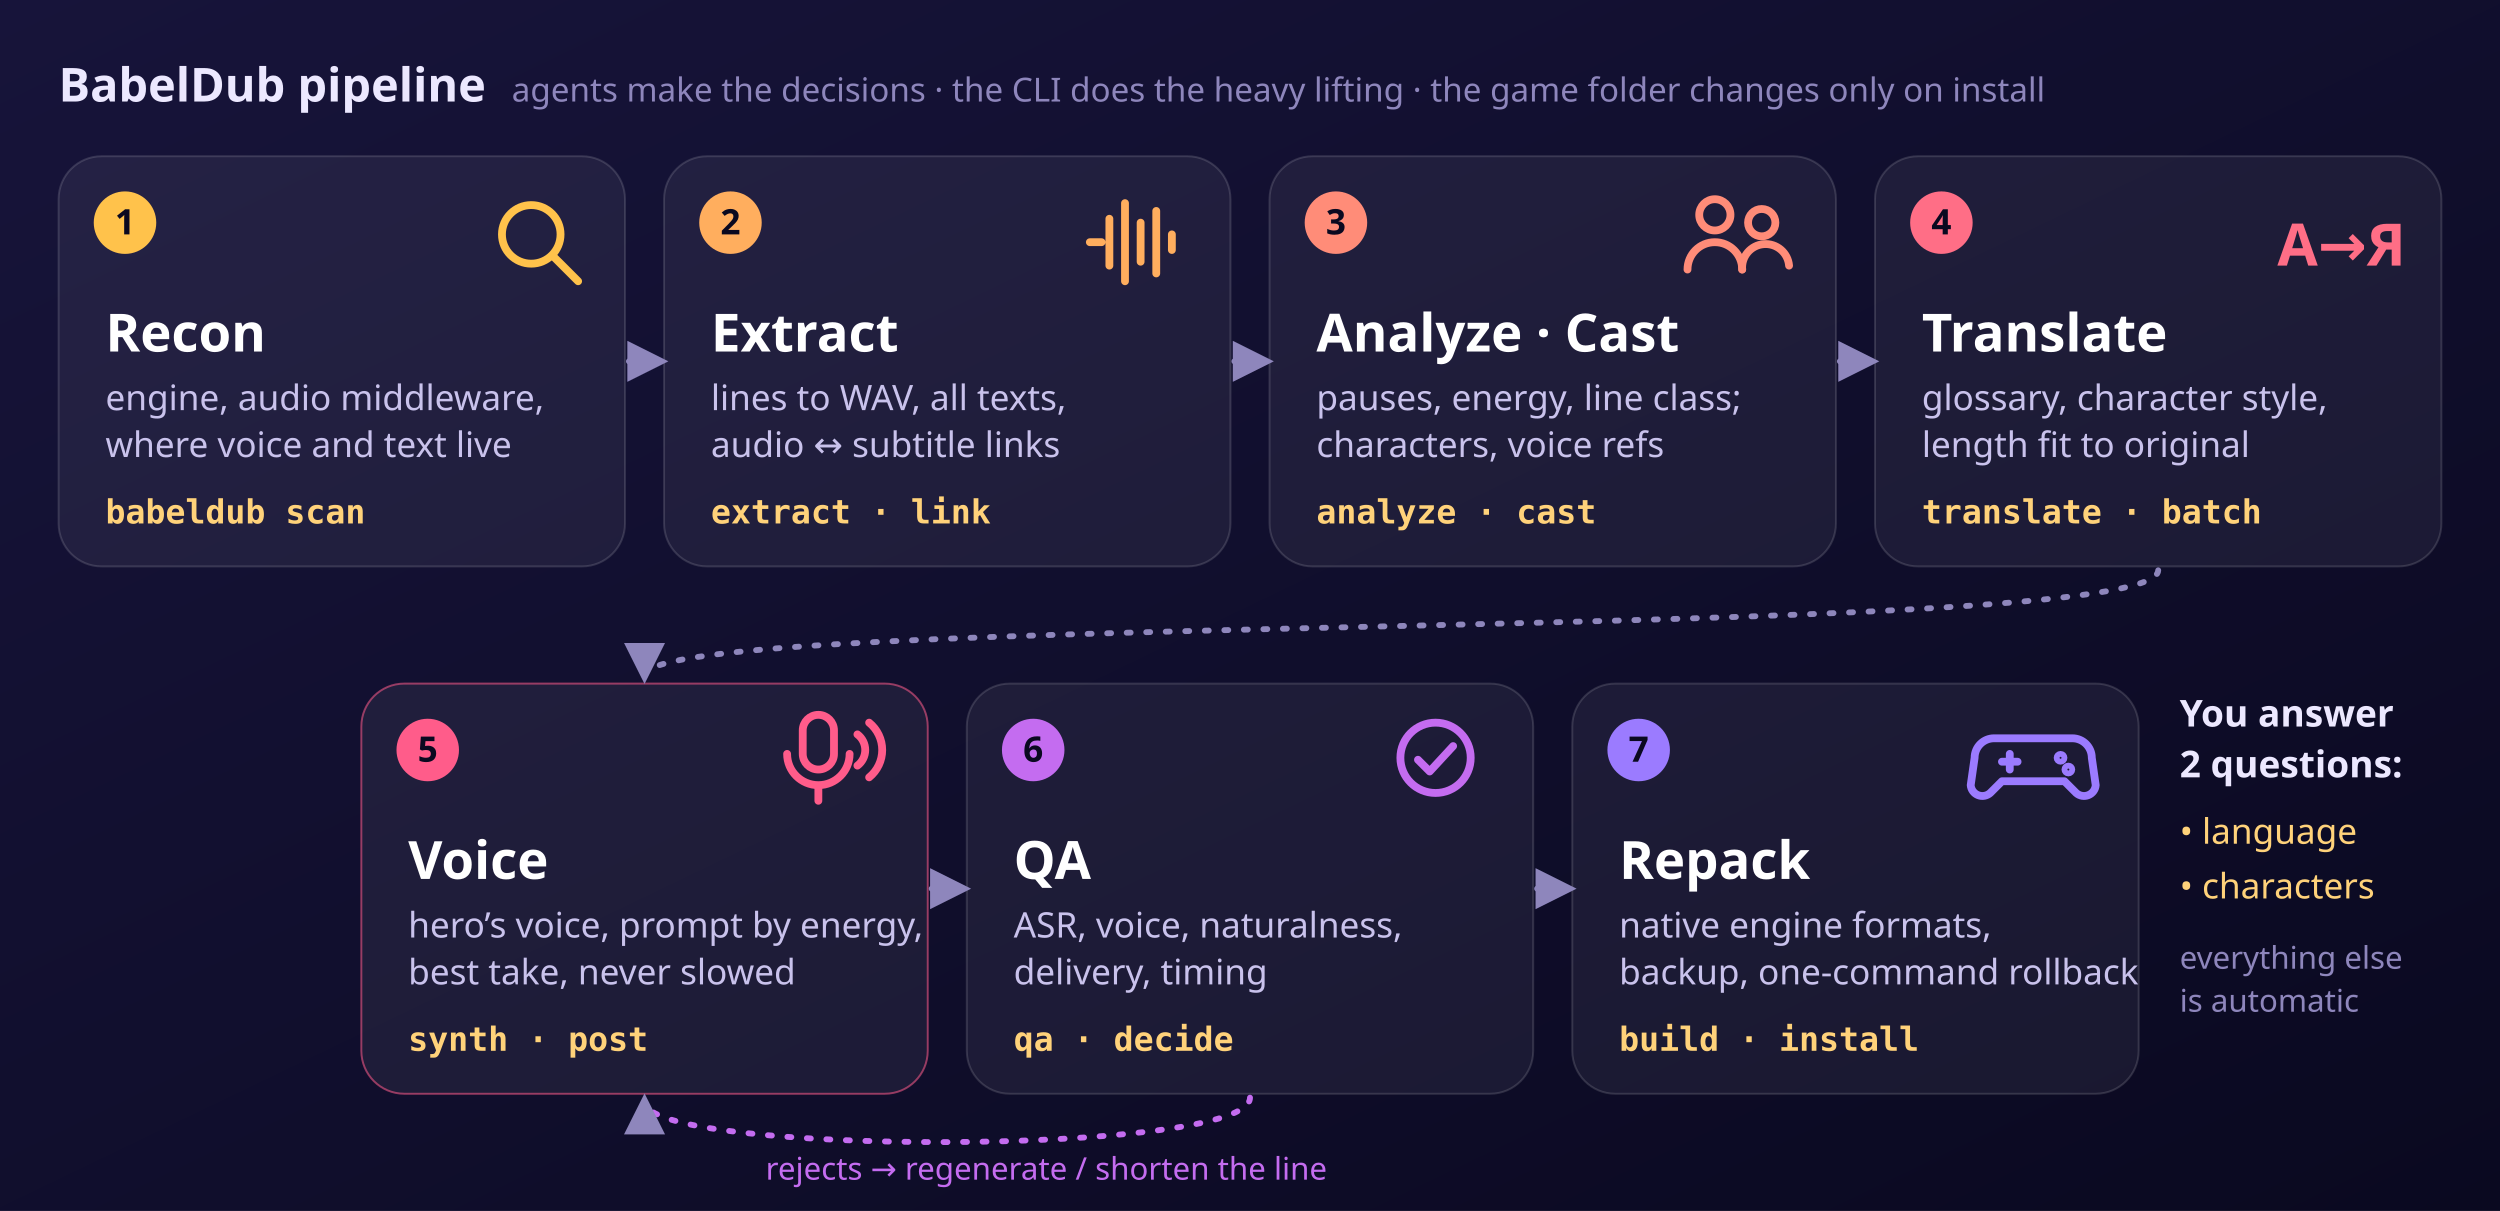
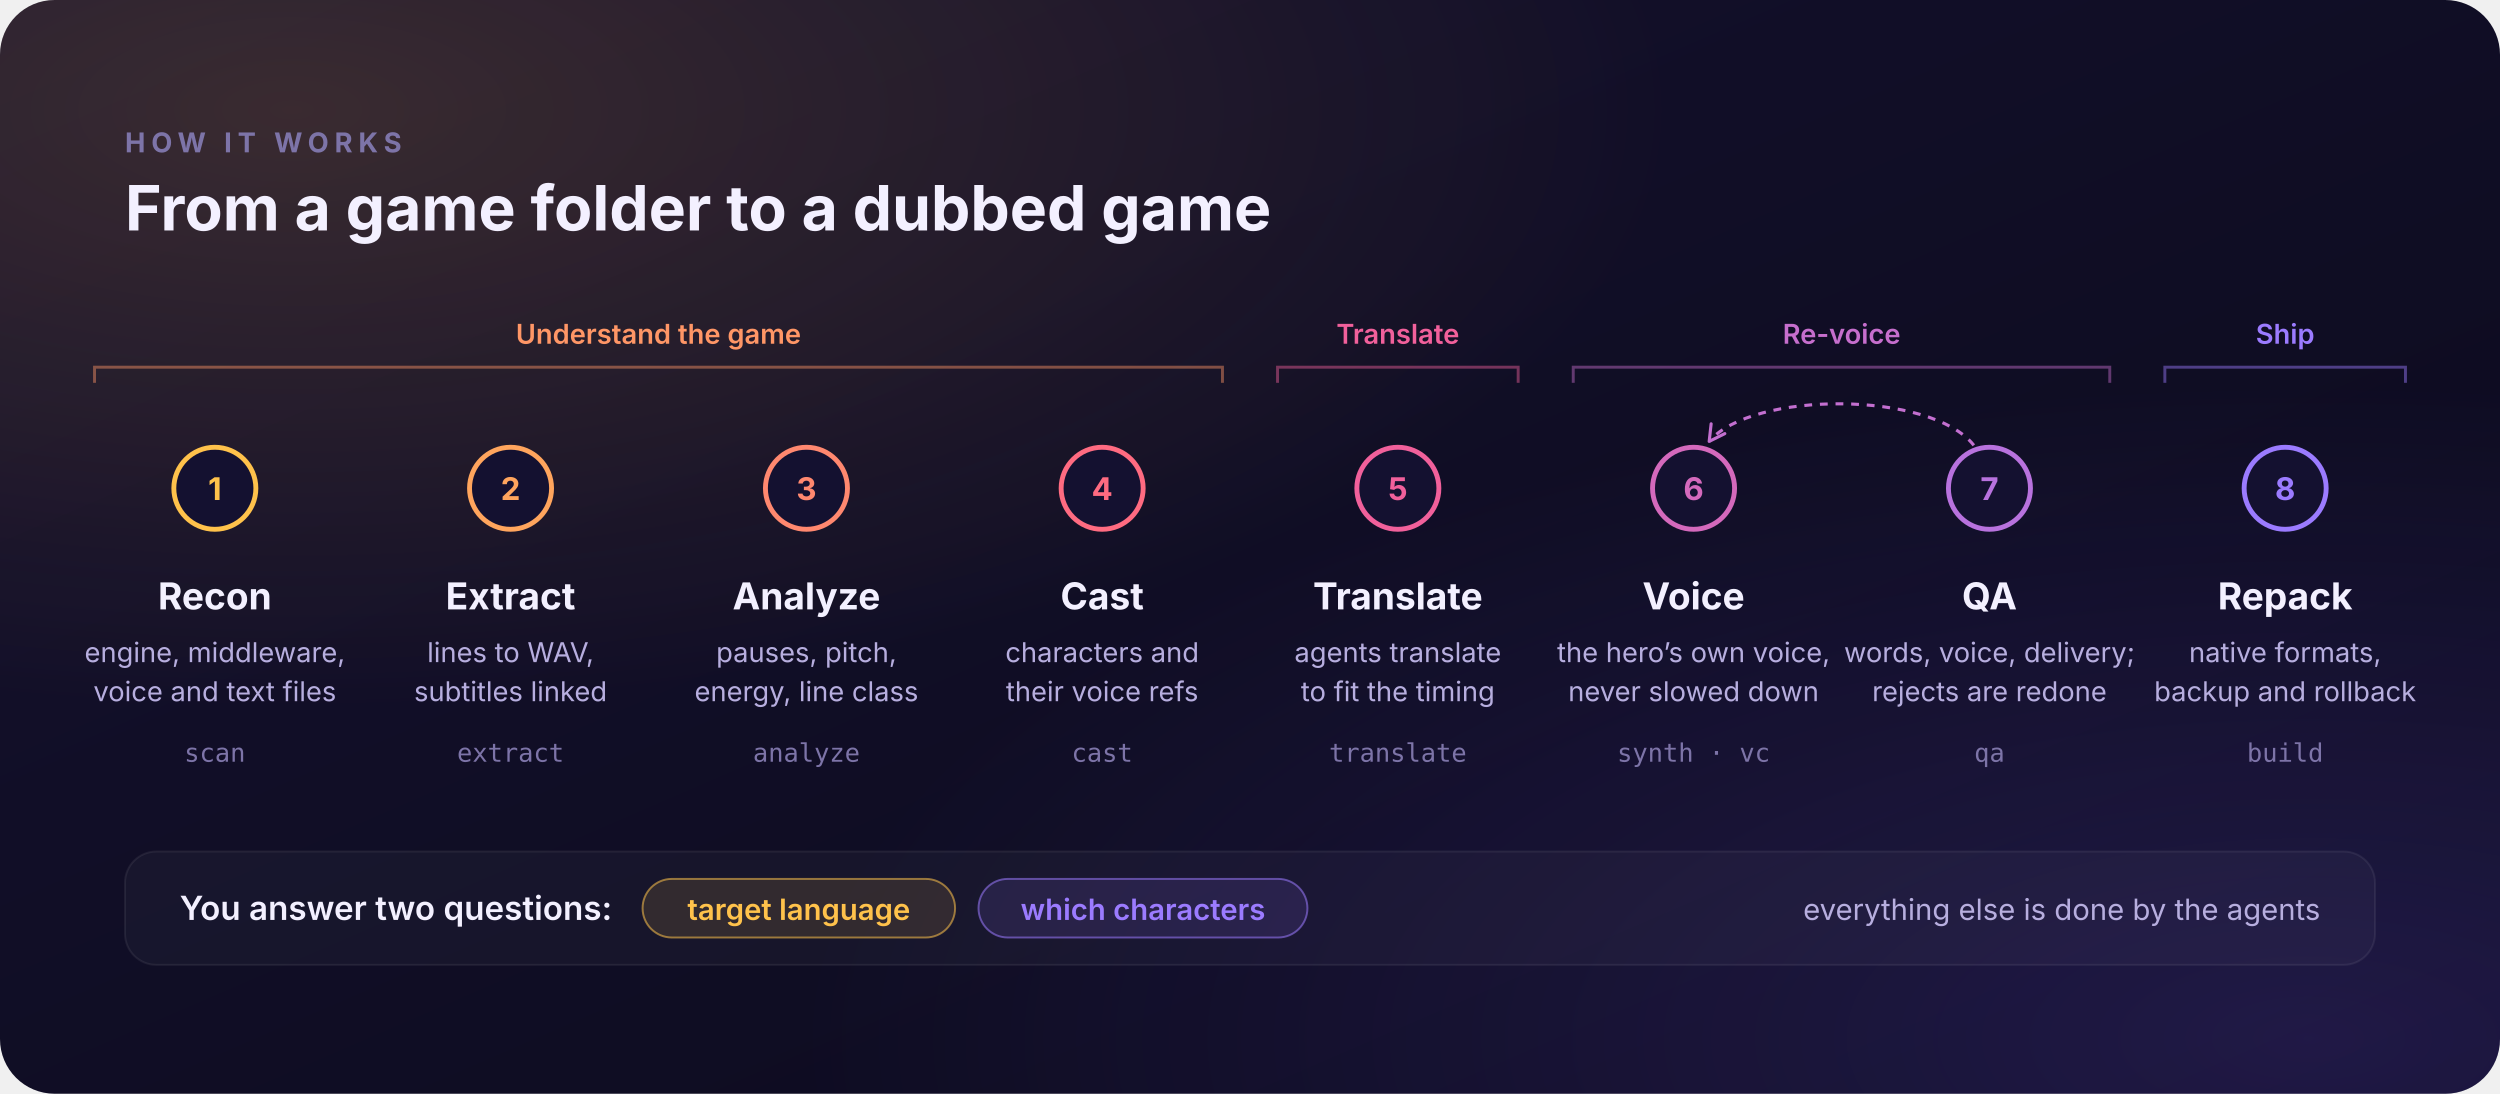
- <svg xmlns="http://www.w3.org/2000/svg" viewBox="0 0 1280 620" width="1280" height="620" role="img" aria-labelledby="t">
+ <svg xmlns="http://www.w3.org/2000/svg" viewBox="0 0 1280 560" width="1280" height="560" role="img" aria-labelledby="t">
  <defs>
    <linearGradient id="bg" x1="0" y1="0" x2="1" y2="1">
-       <stop offset="0" stop-color="#17143A" />
-       <stop offset="1" stop-color="#0A0920" />
+       <stop offset="0" stop-color="#15112E" />
+       <stop offset="1" stop-color="#0B0A1C" />
    </linearGradient>
-     <linearGradient id="accent" x1="0" y1="0" x2="1" y2="0">
+     <radialGradient id="glowA" cx="0.12" cy="0.1" r="0.55">
+       <stop offset="0" stop-color="#FFB547" stop-opacity="0.16" />
+       <stop offset="1" stop-color="#FFB547" stop-opacity="0" />
+     </radialGradient>
+     <radialGradient id="glowB" cx="0.92" cy="0.95" r="0.6">
+       <stop offset="0" stop-color="#7C5CFF" stop-opacity="0.18" />
+       <stop offset="1" stop-color="#7C5CFF" stop-opacity="0" />
+     </radialGradient>
+     <linearGradient id="track" x1="0" y1="0" x2="1" y2="0">
      <stop offset="0" stop-color="#FFC24B" />
      <stop offset="0.5" stop-color="#FF5C8A" />
      <stop offset="1" stop-color="#9B7BFF" />
    </linearGradient>
-     <marker id="arrow" viewBox="0 0 10 10" refX="8" refY="5" markerWidth="7" markerHeight="7" orient="auto">
-       <path d="M0 0 L10 5 L0 10 z" fill="#8E86BC" />
-     </marker>
-     <style>
-       .card { fill: #FFFFFF; fill-opacity: 0.06; stroke: #FFFFFF; stroke-opacity: 0.14; }
-       .num { font-family: 'Segoe UI', sans-serif; font-weight: 700; font-size: 18px; fill: #0A0920; }
-       .title { font-family: 'Segoe UI', sans-serif; font-weight: 700; font-size: 27px; fill: #FFFFFF; }
-       .sub { font-family: 'Segoe UI', sans-serif; font-weight: 400; font-size: 18px; fill: #C9C2EC; }
-       .cmd { font-family: Consolas, 'Cascadia Mono', monospace; font-weight: 600; font-size: 17px; fill: #FFD27A; }
-       .icon { fill: none; stroke-width: 4; stroke-linecap: round; stroke-linejoin: round; }
-       .flow { fill: none; stroke: #8E86BC; stroke-width: 3; stroke-dasharray: 2 8; stroke-linecap: round; }
-       .head { font-family: 'Segoe UI', sans-serif; font-weight: 700; font-size: 24px; fill: #ECE8FF; }
-       .note { font-family: 'Segoe UI', sans-serif; font-weight: 400; font-size: 17px; fill: #8E86BC; }
-     </style>
  </defs>
-   <rect width="1280" height="620" fill="url(#bg)" />
-   <text x="30" y="52" class="head">BabelDub pipeline</text>
-   <text x="262" y="52" class="note">agents make the decisions · the CLI does the heavy lifting · the game folder changes only on install</text>
-   <g transform="translate(30 80)">
-     <rect class="card" width="290" height="210" rx="22" />
-     <circle cx="34" cy="34" r="16" fill="#FFC24B" />
-     <text x="34" y="40" text-anchor="middle" class="num">1</text>
-     <g class="icon" stroke="#FFC24B" transform="translate(222 20)">
-       <circle cx="20" cy="20" r="15" />
-       <path d="M31 31 L44 44" />
-     </g>
-     <text x="24" y="100" class="title">Recon</text>
-     <text x="24" y="130" class="sub">engine, audio middleware,</text>
-     <text x="24" y="154" class="sub">where voice and text live</text>
-     <text x="24" y="188" class="cmd">babeldub scan</text>
-   </g>
-   <g transform="translate(340 80)">
-     <rect class="card" width="290" height="210" rx="22" />
-     <circle cx="34" cy="34" r="16" fill="#FFAE5E" />
-     <text x="34" y="40" text-anchor="middle" class="num">2</text>
-     <g class="icon" stroke="#FFAE5E" transform="translate(214 18)">
-       <path d="M4 26 h6 M14 14 v24 M22 6 v40 M30 16 v20 M38 10 v32 M46 22 v8" />
-     </g>
-     <text x="24" y="100" class="title">Extract</text>
-     <text x="24" y="130" class="sub">lines to WAV, all texts,</text>
-     <text x="24" y="154" class="sub">audio ↔ subtitle links</text>
-     <text x="24" y="188" class="cmd">extract · link</text>
-   </g>
-   <g transform="translate(650 80)">
-     <rect class="card" width="290" height="210" rx="22" />
-     <circle cx="34" cy="34" r="16" fill="#FF8C78" />
-     <text x="34" y="40" text-anchor="middle" class="num">3</text>
-     <g class="icon" stroke="#FF8C78" transform="translate(212 16)">
-       <circle cx="16" cy="14" r="8" />
-       <path d="M2 42 a14 14 0 0 1 28 0" />
-       <circle cx="40" cy="18" r="7" />
-       <path d="M30 42 a12 12 0 0 1 24 -2" />
-     </g>
-     <text x="24" y="100" class="title">Analyze · Cast</text>
-     <text x="24" y="130" class="sub">pauses, energy, line class;</text>
-     <text x="24" y="154" class="sub">characters, voice refs</text>
-     <text x="24" y="188" class="cmd">analyze · cast</text>
-   </g>
-   <g transform="translate(960 80)">
-     <rect class="card" width="290" height="210" rx="22" />
-     <circle cx="34" cy="34" r="16" fill="#FF6E86" />
-     <text x="34" y="40" text-anchor="middle" class="num">4</text>
-     <text x="206" y="56" font-family="Segoe UI, sans-serif" font-weight="700" font-size="30" fill="#FF6E86">A→Я</text>
-     <text x="24" y="100" class="title">Translate</text>
-     <text x="24" y="130" class="sub">glossary, character style,</text>
-     <text x="24" y="154" class="sub">length fit to original</text>
-     <text x="24" y="188" class="cmd">translate · batch</text>
-   </g>
-   <g transform="translate(185 350)">
-     <rect class="card" width="290" height="210" rx="22" style="stroke:#FF5C8A;stroke-opacity:.55" />
-     <circle cx="34" cy="34" r="16" fill="#FF5C8A" />
-     <text x="34" y="40" text-anchor="middle" class="num">5</text>
-     <g class="icon" stroke="#FF5C8A" transform="translate(214 14)">
-       <rect x="12" y="2" width="16" height="28" rx="8" />
-       <path d="M4 22 a16 16 0 0 0 32 0 M20 38 v8 M40 12 a10 10 0 0 1 0 16 M46 6 a18 18 0 0 1 0 28" />
-     </g>
-     <text x="24" y="100" class="title">Voice</text>
-     <text x="24" y="130" class="sub">hero’s voice, prompt by energy,</text>
-     <text x="24" y="154" class="sub">best take, never slowed</text>
-     <text x="24" y="188" class="cmd">synth · post</text>
-   </g>
-   <g transform="translate(495 350)">
-     <rect class="card" width="290" height="210" rx="22" />
-     <circle cx="34" cy="34" r="16" fill="#C46CF0" />
-     <text x="34" y="40" text-anchor="middle" class="num">6</text>
-     <g class="icon" stroke="#C46CF0" transform="translate(220 18)">
-       <circle cx="20" cy="20" r="18" />
-       <path d="M11 21 l6 6 l12 -13" />
-     </g>
-     <text x="24" y="100" class="title">QA</text>
-     <text x="24" y="130" class="sub">ASR, voice, naturalness,</text>
-     <text x="24" y="154" class="sub">delivery, timing</text>
-     <text x="24" y="188" class="cmd">qa · decide</text>
-   </g>
-   <g transform="translate(805 350)">
-     <rect class="card" width="290" height="210" rx="22" />
-     <circle cx="34" cy="34" r="16" fill="#9B7BFF" />
-     <text x="34" y="40" text-anchor="middle" class="num">7</text>
-     <g class="icon" stroke="#9B7BFF" transform="translate(206 18)">
-       <path d="M10 10 h40 a10 10 0 0 1 10 10 l2 14 a6 6 0 0 1 -10 4 l-6 -6 h-32 l-6 6 a6 6 0 0 1 -10 -4 l2 -14 a10 10 0 0 1 10 -10 z" />
-       <path d="M18 18 v8 M14 22 h8" />
-       <circle cx="44" cy="20" r="1.5" />
-       <circle cx="48" cy="26" r="1.5" />
-     </g>
-     <text x="24" y="100" class="title">Repack</text>
-     <text x="24" y="130" class="sub">native engine formats,</text>
-     <text x="24" y="154" class="sub" font-size="17">backup, one-command rollback</text>
-     <text x="24" y="188" class="cmd">build · install</text>
-   </g>
-   <path class="flow" d="M322 185 H338" marker-end="url(#arrow)" />
-   <path class="flow" d="M632 185 H648" marker-end="url(#arrow)" />
-   <path class="flow" d="M942 185 H958" marker-end="url(#arrow)" />
-   <path class="flow" d="M1105 292 C1105 330 330 312 330 346" marker-end="url(#arrow)" />
-   <path class="flow" d="M477 455 H493" marker-end="url(#arrow)" />
-   <path class="flow" d="M787 455 H803" marker-end="url(#arrow)" />
-   <path class="flow" d="M640 562 C640 592 330 592 330 564" marker-end="url(#arrow)" style="stroke:#C46CF0" />
-   <text x="392" y="604" class="note" style="font-size:16px;fill:#C46CF0">rejects → regenerate / shorten the line</text>
-   <g transform="translate(1116 372)" font-family="Segoe UI, sans-serif">
-     <text x="0" y="0" font-size="19" font-weight="700" fill="#ECE8FF">You answer</text>
-     <text x="0" y="26" font-size="19" font-weight="700" fill="#ECE8FF">2 questions:</text>
-     <text x="0" y="60" font-size="18" fill="#FFD27A">• language</text>
-     <text x="0" y="88" font-size="18" fill="#FFD27A">• characters</text>
-     <text x="0" y="124" font-size="16" fill="#8E86BC">everything else</text>
-     <text x="0" y="146" font-size="16" fill="#8E86BC">is automatic</text>
+   <rect width="1280" height="560" rx="28" fill="url(#bg)" />
+   <rect width="1280" height="560" rx="28" fill="url(#glowA)" />
+   <rect width="1280" height="560" rx="28" fill="url(#glowB)" />
+   <g font-family="Segoe UI, Inter, Helvetica Neue, Arial, sans-serif">
+     <text x="64" y="78" font-size="14" font-weight="700" letter-spacing="3" fill="#7D74A8">HOW IT WORKS</text>
+     <text x="64" y="118" font-size="32" font-weight="700" fill="#F3F0FF">From a game folder to a dubbed game</text>
+     <path d="M48.4 196 V188 H625.9 V196" fill="none" stroke="#FF9666" stroke-opacity="0.45" stroke-width="1.5" />
+     <text x="337.1" y="176" font-size="14" font-weight="600" fill="#FF9666" text-anchor="middle">Understand the game</text>
+     <path d="M654.1 196 V188 H777.3 V196" fill="none" stroke="#F1609B" stroke-opacity="0.45" stroke-width="1.5" />
+     <text x="715.7" y="176" font-size="14" font-weight="600" fill="#F1609B" text-anchor="middle">Translate</text>
+     <path d="M805.5 196 V188 H1080.2 V196" fill="none" stroke="#C66ECD" stroke-opacity="0.45" stroke-width="1.5" />
+     <text x="942.9" y="176" font-size="14" font-weight="600" fill="#C66ECD" text-anchor="middle">Re-voice</text>
+     <path d="M1108.4 196 V188 H1231.6 V196" fill="none" stroke="#9B7BFF" stroke-opacity="0.45" stroke-width="1.5" />
+     <text x="1170.0" y="176" font-size="14" font-weight="600" fill="#9B7BFF" text-anchor="middle">Ship</text>
+     <line x1="110" y1="250" x2="1170" y2="250" stroke="url(#track)" stroke-width="3" stroke-linecap="round" stroke-opacity="0.9" />
+     <path d="M1010.6 228 C988.6 200 897.1 200 875.1 226" fill="none" stroke="#C36FD0" stroke-width="1.6" stroke-dasharray="4 4" />
+     <path d="M875.1 226 l1 -9 M875.1 226 l8 -4" stroke="#C36FD0" stroke-width="1.6" fill="none" stroke-linecap="round" />
+     <circle cx="110.0" cy="250" r="21" fill="#141130" stroke="#FFC24B" stroke-width="2.5" />
+     <text x="110.0" y="256" font-size="16" font-weight="700" fill="#FFC24B" text-anchor="middle">1</text>
+     <text x="110.0" y="312" font-size="19" font-weight="700" fill="#F3F0FF" text-anchor="middle">Recon</text>
+     <text x="110.0" y="339" font-size="14" fill="#B7AEDF" text-anchor="middle">engine, middleware,</text>
+     <text x="110.0" y="359" font-size="14" fill="#B7AEDF" text-anchor="middle">voice and text files</text>
+     <text x="110.0" y="390" font-size="13" font-family="Cascadia Mono, Consolas, Menlo, monospace" fill="#7D74A8" text-anchor="middle">scan</text>
+     <circle cx="261.4" cy="250" r="21" fill="#141130" stroke="#FFA55D" stroke-width="2.5" />
+     <text x="261.4" y="256" font-size="16" font-weight="700" fill="#FFA55D" text-anchor="middle">2</text>
+     <text x="261.4" y="312" font-size="19" font-weight="700" fill="#F3F0FF" text-anchor="middle">Extract</text>
+     <text x="261.4" y="339" font-size="14" fill="#B7AEDF" text-anchor="middle">lines to WAV,</text>
+     <text x="261.4" y="359" font-size="14" fill="#B7AEDF" text-anchor="middle">subtitles linked</text>
+     <text x="261.4" y="390" font-size="13" font-family="Cascadia Mono, Consolas, Menlo, monospace" fill="#7D74A8" text-anchor="middle">extract</text>
+     <circle cx="412.9" cy="250" r="21" fill="#141130" stroke="#FF886F" stroke-width="2.5" />
+     <text x="412.9" y="256" font-size="16" font-weight="700" fill="#FF886F" text-anchor="middle">3</text>
+     <text x="412.9" y="312" font-size="19" font-weight="700" fill="#F3F0FF" text-anchor="middle">Analyze</text>
+     <text x="412.9" y="339" font-size="14" fill="#B7AEDF" text-anchor="middle">pauses, pitch,</text>
+     <text x="412.9" y="359" font-size="14" fill="#B7AEDF" text-anchor="middle">energy, line class</text>
+     <text x="412.9" y="390" font-size="13" font-family="Cascadia Mono, Consolas, Menlo, monospace" fill="#7D74A8" text-anchor="middle">analyze</text>
+     <circle cx="564.3" cy="250" r="21" fill="#141130" stroke="#FF6B81" stroke-width="2.5" />
+     <text x="564.3" y="256" font-size="16" font-weight="700" fill="#FF6B81" text-anchor="middle">4</text>
+     <text x="564.3" y="312" font-size="19" font-weight="700" fill="#F3F0FF" text-anchor="middle">Cast</text>
+     <text x="564.3" y="339" font-size="14" fill="#B7AEDF" text-anchor="middle">characters and</text>
+     <text x="564.3" y="359" font-size="14" fill="#B7AEDF" text-anchor="middle">their voice refs</text>
+     <text x="564.3" y="390" font-size="13" font-family="Cascadia Mono, Consolas, Menlo, monospace" fill="#7D74A8" text-anchor="middle">cast</text>
+     <circle cx="715.7" cy="250" r="21" fill="#141130" stroke="#F1609B" stroke-width="2.5" />
+     <text x="715.7" y="256" font-size="16" font-weight="700" fill="#F1609B" text-anchor="middle">5</text>
+     <text x="715.7" y="312" font-size="19" font-weight="700" fill="#F3F0FF" text-anchor="middle">Translate</text>
+     <text x="715.7" y="339" font-size="14" fill="#B7AEDF" text-anchor="middle">agents translate</text>
+     <text x="715.7" y="359" font-size="14" fill="#B7AEDF" text-anchor="middle">to fit the timing</text>
+     <text x="715.7" y="390" font-size="13" font-family="Cascadia Mono, Consolas, Menlo, monospace" fill="#7D74A8" text-anchor="middle">translate</text>
+     <circle cx="867.1" cy="250" r="21" fill="#141130" stroke="#D469BC" stroke-width="2.5" />
+     <text x="867.1" y="256" font-size="16" font-weight="700" fill="#D469BC" text-anchor="middle">6</text>
+     <text x="867.1" y="312" font-size="19" font-weight="700" fill="#F3F0FF" text-anchor="middle">Voice</text>
+     <text x="867.1" y="339" font-size="14" fill="#B7AEDF" text-anchor="middle">the hero’s own voice,</text>
+     <text x="867.1" y="359" font-size="14" fill="#B7AEDF" text-anchor="middle">never slowed down</text>
+     <text x="867.1" y="390" font-size="13" font-family="Cascadia Mono, Consolas, Menlo, monospace" fill="#7D74A8" text-anchor="middle">synth · vc</text>
+     <circle cx="1018.6" cy="250" r="21" fill="#141130" stroke="#B872DE" stroke-width="2.5" />
+     <text x="1018.6" y="256" font-size="16" font-weight="700" fill="#B872DE" text-anchor="middle">7</text>
+     <text x="1018.6" y="312" font-size="19" font-weight="700" fill="#F3F0FF" text-anchor="middle">QA</text>
+     <text x="1018.6" y="339" font-size="14" fill="#B7AEDF" text-anchor="middle">words, voice, delivery;</text>
+     <text x="1018.6" y="359" font-size="14" fill="#B7AEDF" text-anchor="middle">rejects are redone</text>
+     <text x="1018.6" y="390" font-size="13" font-family="Cascadia Mono, Consolas, Menlo, monospace" fill="#7D74A8" text-anchor="middle">qa</text>
+     <circle cx="1170.0" cy="250" r="21" fill="#141130" stroke="#9B7BFF" stroke-width="2.5" />
+     <text x="1170.0" y="256" font-size="16" font-weight="700" fill="#9B7BFF" text-anchor="middle">8</text>
+     <text x="1170.0" y="312" font-size="19" font-weight="700" fill="#F3F0FF" text-anchor="middle">Repack</text>
+     <text x="1170.0" y="339" font-size="14" fill="#B7AEDF" text-anchor="middle">native formats,</text>
+     <text x="1170.0" y="359" font-size="14" fill="#B7AEDF" text-anchor="middle">backup and rollback</text>
+     <text x="1170.0" y="390" font-size="13" font-family="Cascadia Mono, Consolas, Menlo, monospace" fill="#7D74A8" text-anchor="middle">build</text>
+     <rect x="64" y="436" width="1152" height="58" rx="16" fill="#FFFFFF" fill-opacity="0.035" stroke="#FFFFFF" stroke-opacity="0.07" />
+     <text x="92" y="471" font-size="17" font-weight="600" fill="#F3F0FF">You answer two questions:</text>
+     <rect x="329.0" y="450" width="160.0" height="30" rx="15" fill="#FFC24B" fill-opacity="0.12" stroke="#FFC24B" stroke-opacity="0.55" />
+     <text x="409.0" y="471" font-size="15" font-weight="600" fill="#FFC24B" text-anchor="middle">target language</text>
+     <rect x="501.0" y="450" width="168.4" height="30" rx="15" fill="#9B7BFF" fill-opacity="0.12" stroke="#9B7BFF" stroke-opacity="0.55" />
+     <text x="585.2" y="471" font-size="15" font-weight="600" fill="#9B7BFF" text-anchor="middle">which characters</text>
+     <text x="1188" y="471" font-size="15" fill="#B7AEDF" text-anchor="end">everything else is done by the agents</text>
  </g>
</svg>
